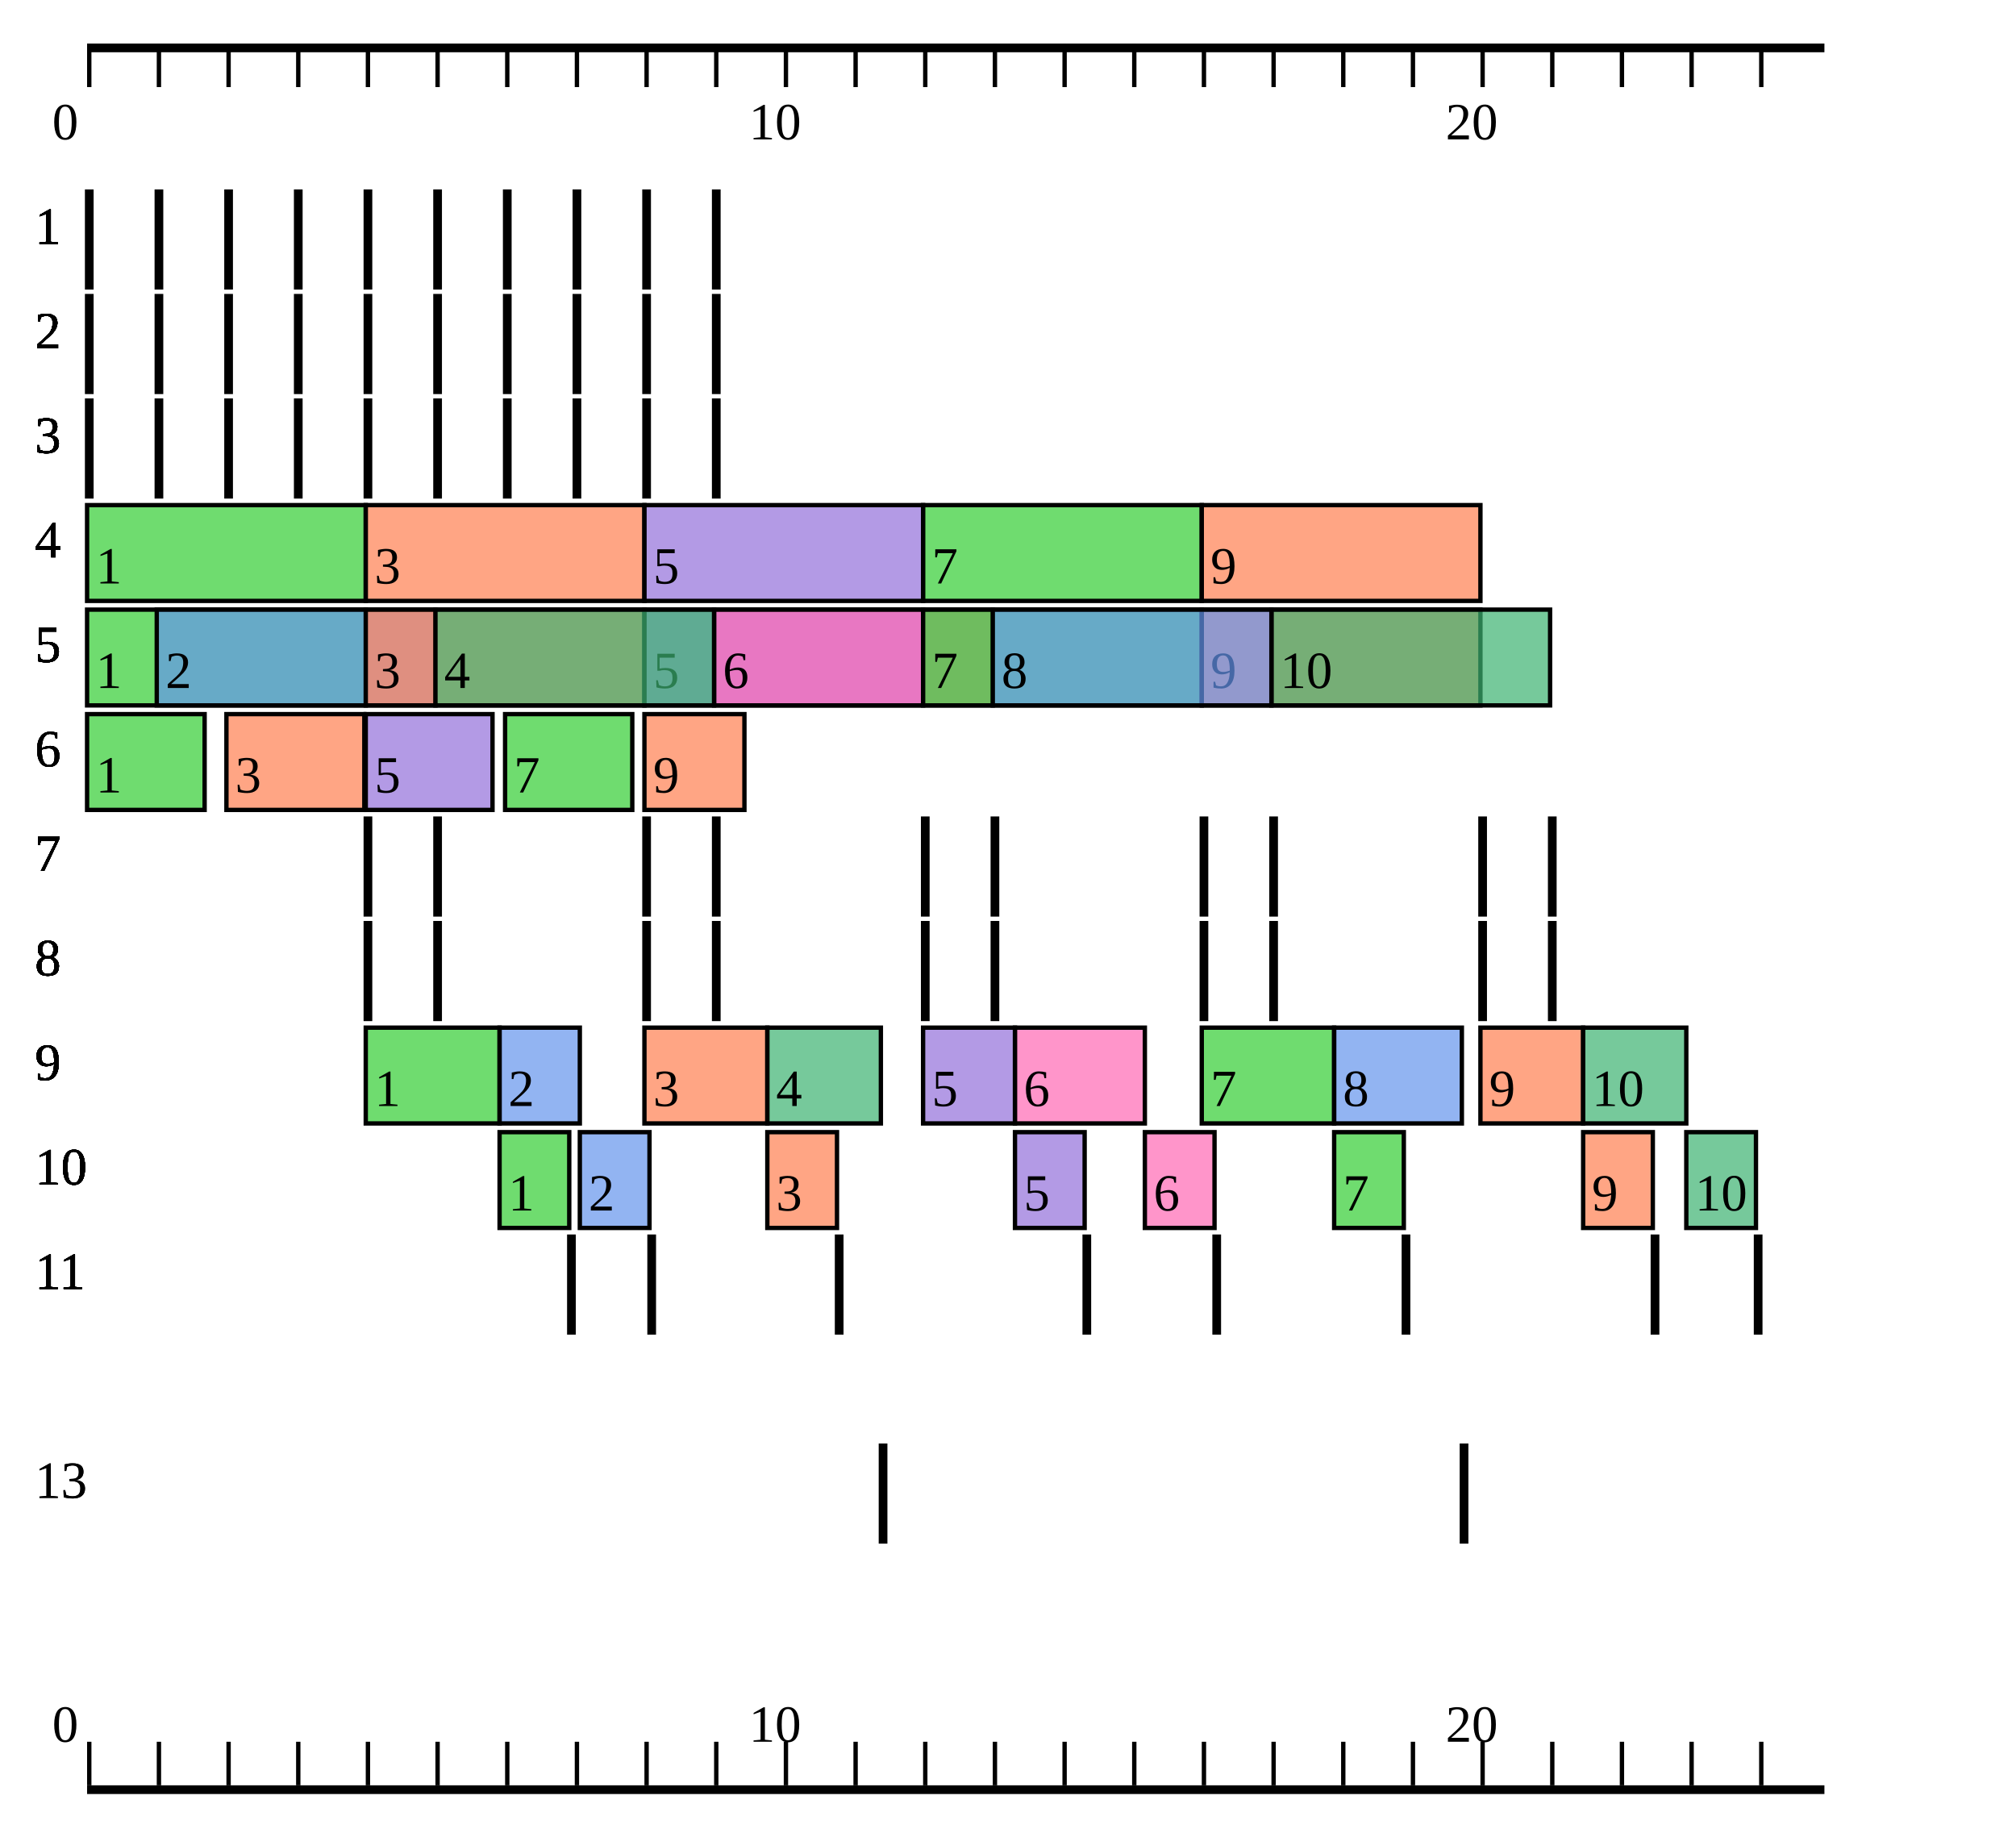
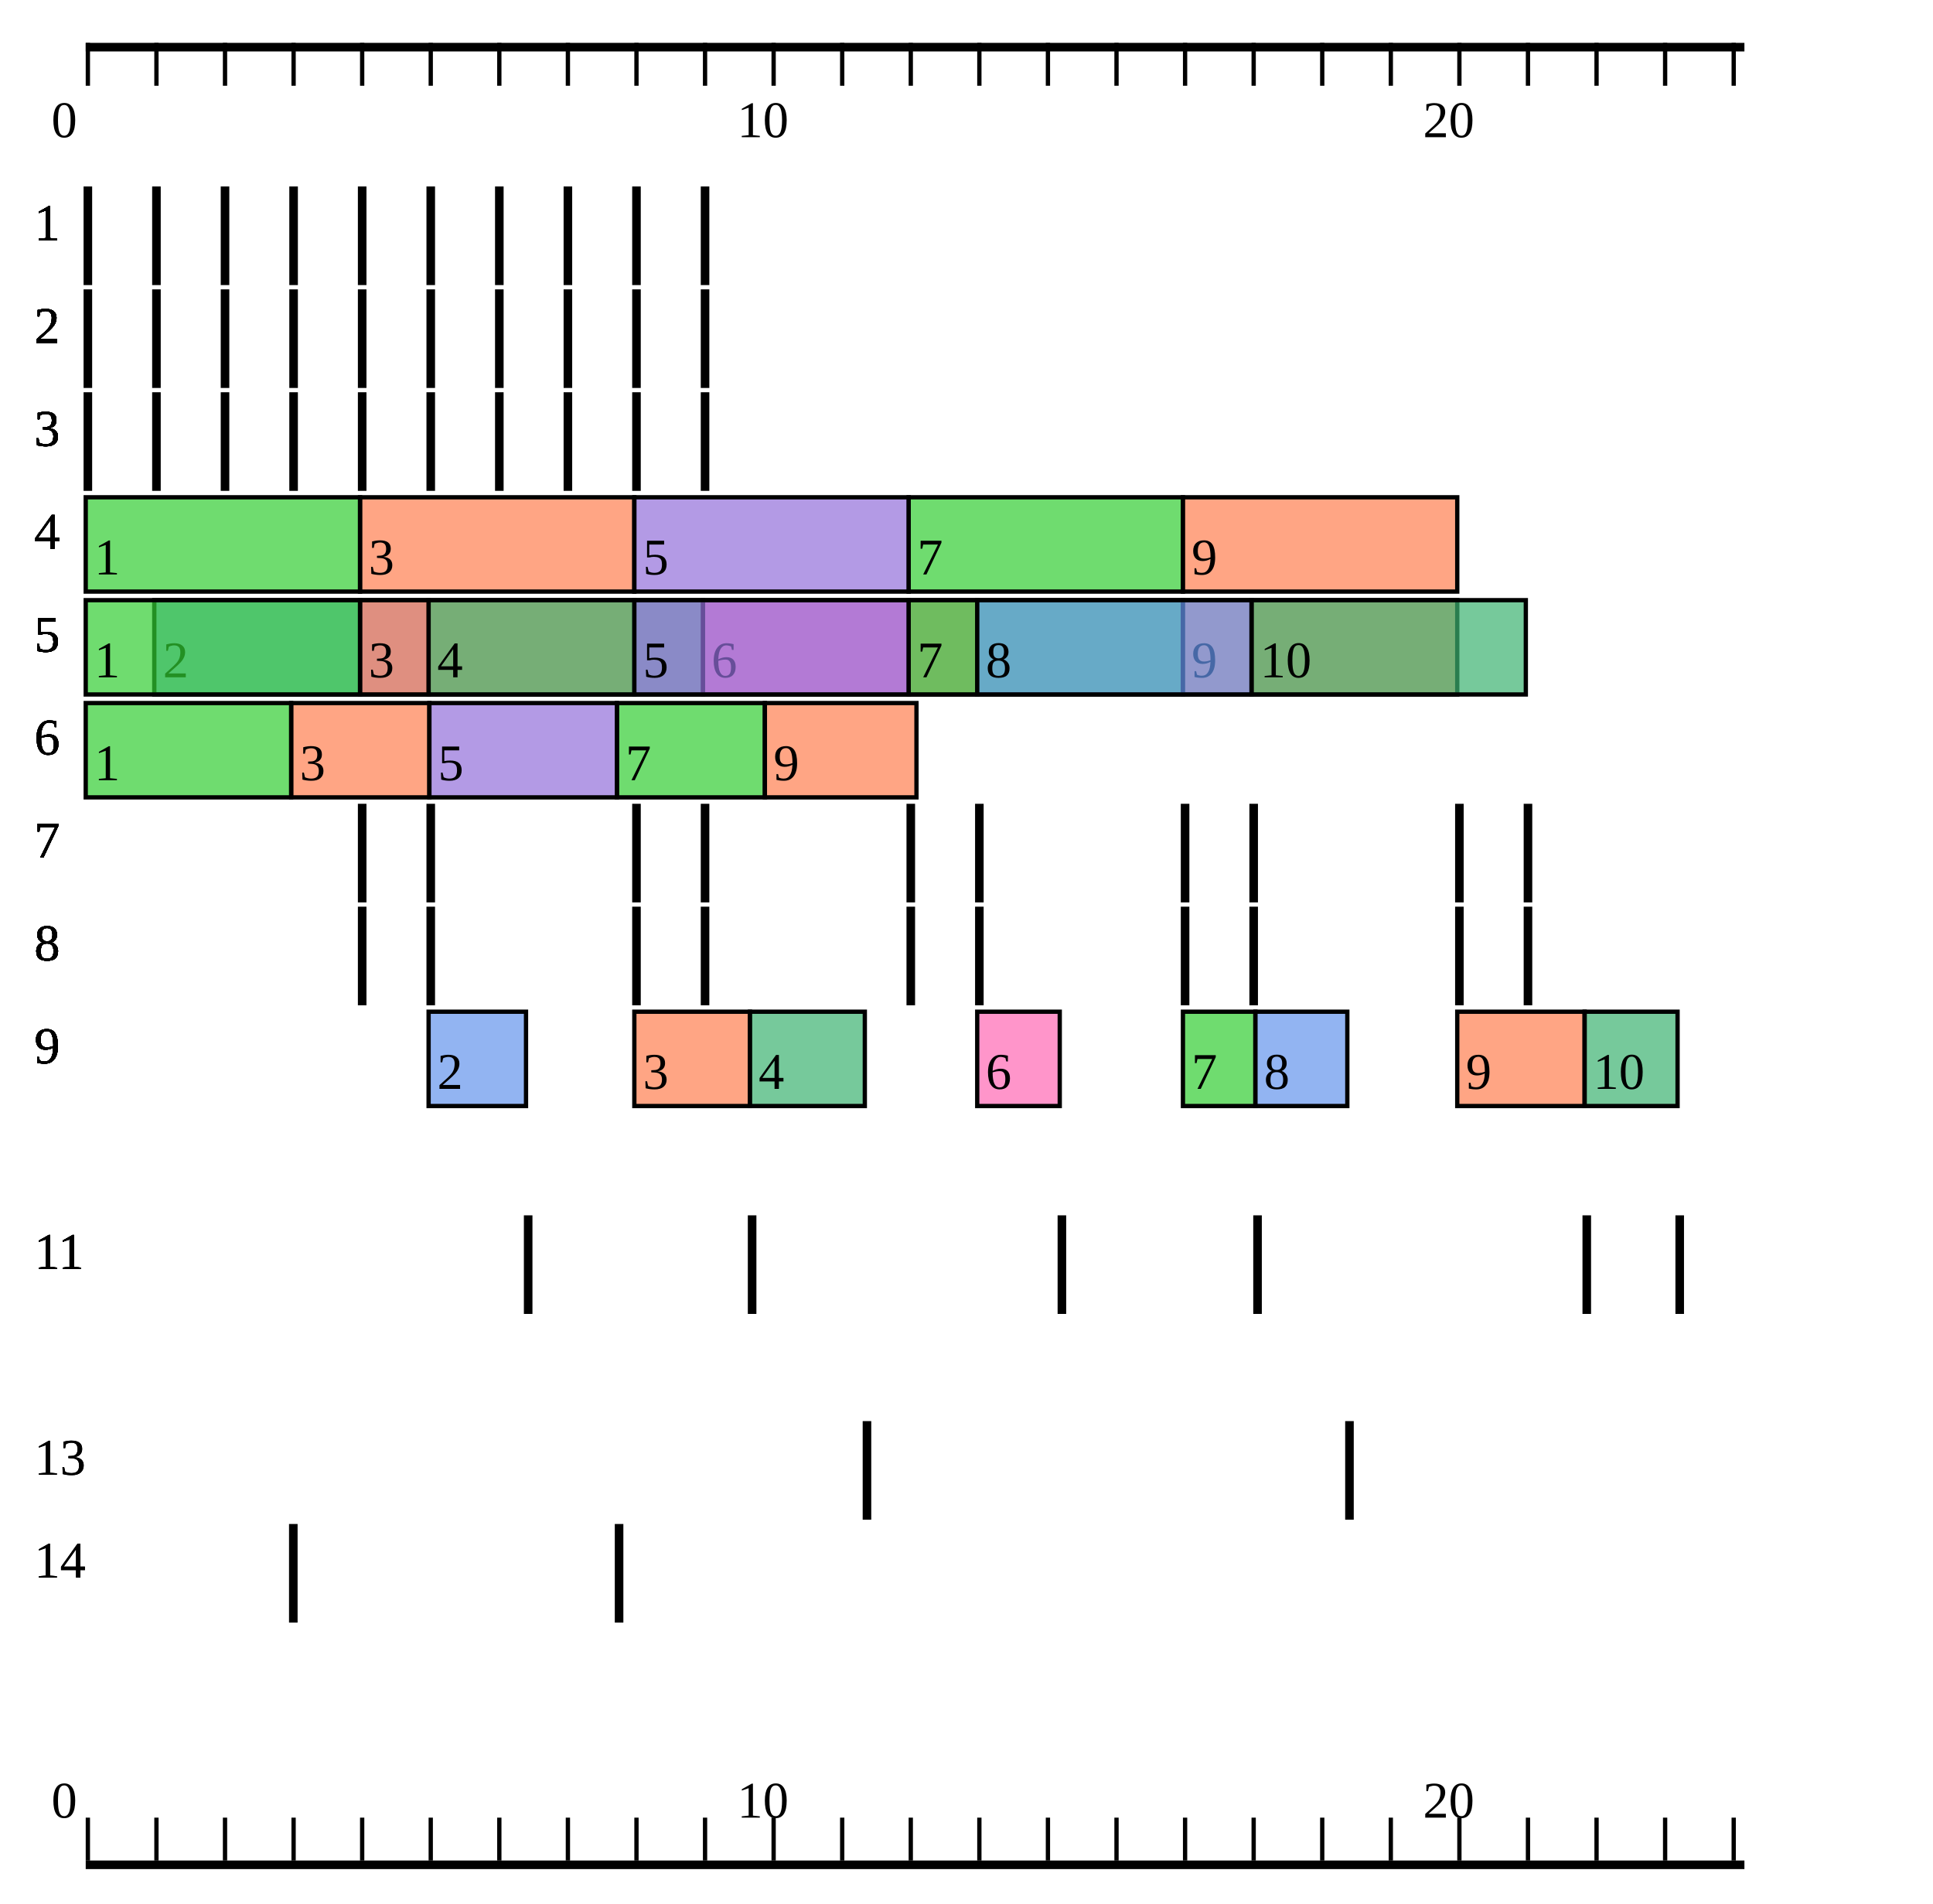
- <svg xmlns="http://www.w3.org/2000/svg" width="463" height="420">
+ <svg xmlns="http://www.w3.org/2000/svg" width="451" height="444">
+   <text x="8" y="56">1</text>
+   <text class="t1" style="display:none;fill:gray" x="32" y="56">10 customers</text>
+   <rect y="44" x="36.0" width="1" height="22" stroke="black" fill-opacity="0.7" fill="cornflowerblue" />
+   <text x="8" y="80">2</text>
+   <text class="t1" style="display:none;fill:gray" x="32" y="80" />
+   <rect y="68" x="36.0" width="1" height="22" stroke="black" fill-opacity="0.7" fill="cornflowerblue" />
+   <text x="8" y="104">3</text>
+   <text class="t1" style="display:none;fill:gray" x="32" y="104" />
+   <rect y="92" x="36.0" width="1" height="22" stroke="black" fill-opacity="0.7" fill="cornflowerblue" />
+   <text x="8" y="152">5</text>
+   <text class="t1" style="display:none;fill:gray" x="32" y="152">G/G/2</text>
+   <rect y="140" x="36.0" width="64.0" height="22" stroke="black" fill-opacity="0.7" fill="cornflowerblue" />
+   <text x="38.0" y="158">2</text>
+   <text x="8" y="200">7</text>
+   <text class="t1" style="display:none;fill:gray" x="32" y="200" />
+   <rect y="188" x="100.0" width="1" height="22" stroke="black" fill-opacity="0.7" fill="cornflowerblue" />
+   <text x="8" y="224">8</text>
+   <text class="t1" style="display:none;fill:gray" x="32" y="224" />
+   <rect y="212" x="100.0" width="1" height="22" stroke="black" fill-opacity="0.7" fill="cornflowerblue" />
+   <text x="8" y="248">9</text>
+   <text class="t1" style="display:none;fill:gray" x="32" y="248" />
+   <rect y="236" x="100.0" width="22.73" height="22" stroke="black" fill-opacity="0.7" fill="cornflowerblue" />
+   <text x="102.0" y="254">2</text>
+   <text x="8" y="296">11</text>
+   <text class="t1" style="display:none;fill:gray" x="32" y="296" />
+   <rect y="284" x="122.73" width="1" height="22" stroke="black" fill-opacity="0.7" fill="cornflowerblue" />
+   <text x="8" y="56">1</text>
+   <text class="t1" style="display:none;fill:gray" x="32" y="56">10 customers</text>
+   <rect y="44" x="52.0" width="1" height="22" stroke="black" fill-opacity="0.7" fill="coral" />
+   <text x="8" y="80">2</text>
+   <text class="t1" style="display:none;fill:gray" x="32" y="80" />
+   <rect y="68" x="52.0" width="1" height="22" stroke="black" fill-opacity="0.7" fill="coral" />
+   <text x="8" y="104">3</text>
+   <text class="t1" style="display:none;fill:gray" x="32" y="104" />
+   <rect y="92" x="52.0" width="1" height="22" stroke="black" fill-opacity="0.7" fill="coral" />
+   <text x="8" y="128">4</text>
+   <text class="t1" style="display:none;fill:gray" x="32" y="128">G/G/1</text>
+   <rect y="116" x="84.0" width="64.0" height="22" stroke="black" fill-opacity="0.7" fill="coral" />
+   <text x="86.0" y="134">3</text>
+   <text x="8" y="152">5</text>
+   <text class="t1" style="display:none;fill:gray" x="32" y="152">G/G/2</text>
+   <rect y="140" x="84.0" width="64.0" height="22" stroke="black" fill-opacity="0.7" fill="coral" />
+   <text x="86.0" y="158">3</text>
+   <text x="8" y="176">6</text>
+   <text class="t1" style="display:none;fill:gray" x="32" y="176">U,[2,3]</text>
+   <rect y="164" x="67.934" width="32.245" height="22" stroke="black" fill-opacity="0.7" fill="coral" />
+   <text x="69.934" y="182">3</text>
+   <text x="8" y="200">7</text>
+   <text class="t1" style="display:none;fill:gray" x="32" y="200" />
+   <rect y="188" x="148.0" width="1" height="22" stroke="black" fill-opacity="0.7" fill="coral" />
+   <text x="8" y="224">8</text>
+   <text class="t1" style="display:none;fill:gray" x="32" y="224" />
+   <rect y="212" x="148.0" width="1" height="22" stroke="black" fill-opacity="0.7" fill="coral" />
+   <text x="8" y="248">9</text>
+   <text class="t1" style="display:none;fill:gray" x="32" y="248" />
+   <rect y="236" x="148.0" width="26.98" height="22" stroke="black" fill-opacity="0.7" fill="coral" />
+   <text x="150.0" y="254">3</text>
+   <text x="8" y="296">11</text>
+   <text class="t1" style="display:none;fill:gray" x="32" y="296" />
+   <rect y="284" x="174.98" width="1" height="22" stroke="black" fill-opacity="0.7" fill="coral" />
+   <text x="8" y="56">1</text>
+   <text class="t1" style="display:none;fill:gray" x="32" y="56">10 customers</text>
+   <rect y="44" x="100.0" width="1" height="22" stroke="black" fill-opacity="0.7" fill="hotpink" />
+   <text x="8" y="80">2</text>
+   <text class="t1" style="display:none;fill:gray" x="32" y="80" />
+   <rect y="68" x="100.0" width="1" height="22" stroke="black" fill-opacity="0.7" fill="hotpink" />
+   <text x="8" y="104">3</text>
+   <text class="t1" style="display:none;fill:gray" x="32" y="104" />
+   <rect y="92" x="100.0" width="1" height="22" stroke="black" fill-opacity="0.7" fill="hotpink" />
+   <text x="8" y="152">5</text>
+   <text class="t1" style="display:none;fill:gray" x="32" y="152">G/G/2</text>
+   <rect y="140" x="164.0" width="64.0" height="22" stroke="black" fill-opacity="0.7" fill="hotpink" />
+   <text x="166.0" y="158">6</text>
+   <text x="8" y="200">7</text>
+   <text class="t1" style="display:none;fill:gray" x="32" y="200" />
+   <rect y="188" x="228.0" width="1" height="22" stroke="black" fill-opacity="0.7" fill="hotpink" />
+   <text x="8" y="224">8</text>
+   <text class="t1" style="display:none;fill:gray" x="32" y="224" />
+   <rect y="212" x="228.0" width="1" height="22" stroke="black" fill-opacity="0.7" fill="hotpink" />
+   <text x="8" y="248">9</text>
+   <text class="t1" style="display:none;fill:gray" x="32" y="248" />
+   <rect y="236" x="228.0" width="19.257" height="22" stroke="black" fill-opacity="0.7" fill="hotpink" />
+   <text x="230.0" y="254">6</text>
+   <text x="8" y="296">11</text>
+   <text class="t1" style="display:none;fill:gray" x="32" y="296" />
+   <rect y="284" x="247.257" width="1" height="22" stroke="black" fill-opacity="0.7" fill="hotpink" />
+   <text x="8" y="56">1</text>
+   <text class="t1" style="display:none;fill:gray" x="32" y="56">10 customers</text>
+   <rect y="44" x="116.0" width="1" height="22" stroke="black" fill-opacity="0.7" fill="limegreen" />
+   <text x="8" y="80">2</text>
+   <text class="t1" style="display:none;fill:gray" x="32" y="80" />
+   <rect y="68" x="116.0" width="1" height="22" stroke="black" fill-opacity="0.7" fill="limegreen" />
+   <text x="8" y="104">3</text>
+   <text class="t1" style="display:none;fill:gray" x="32" y="104" />
+   <rect y="92" x="116.0" width="1" height="22" stroke="black" fill-opacity="0.7" fill="limegreen" />
+   <text x="8" y="128">4</text>
+   <text class="t1" style="display:none;fill:gray" x="32" y="128">G/G/1</text>
+   <rect y="116" x="212.0" width="64.0" height="22" stroke="black" fill-opacity="0.7" fill="limegreen" />
+   <text x="214.0" y="134">7</text>
+   <text x="8" y="152">5</text>
+   <text class="t1" style="display:none;fill:gray" x="32" y="152">G/G/2</text>
+   <rect y="140" x="212.0" width="64.0" height="22" stroke="black" fill-opacity="0.7" fill="limegreen" />
+   <text x="214.0" y="158">7</text>
+   <text x="8" y="176">6</text>
+   <text class="t1" style="display:none;fill:gray" x="32" y="176">U,[2,3]</text>
+   <rect y="164" x="143.941" width="34.52" height="22" stroke="black" fill-opacity="0.7" fill="limegreen" />
+   <text x="145.941" y="182">7</text>
+   <text x="8" y="200">7</text>
+   <text class="t1" style="display:none;fill:gray" x="32" y="200" />
+   <rect y="188" x="276.0" width="1" height="22" stroke="black" fill-opacity="0.7" fill="limegreen" />
+   <text x="8" y="224">8</text>
+   <text class="t1" style="display:none;fill:gray" x="32" y="224" />
+   <rect y="212" x="276.0" width="1" height="22" stroke="black" fill-opacity="0.7" fill="limegreen" />
+   <text x="8" y="248">9</text>
+   <text class="t1" style="display:none;fill:gray" x="32" y="248" />
+   <rect y="236" x="276.0" width="16.904" height="22" stroke="black" fill-opacity="0.7" fill="limegreen" />
+   <text x="278.0" y="254">7</text>
+   <text x="8" y="296">11</text>
+   <text class="t1" style="display:none;fill:gray" x="32" y="296" />
+   <rect y="284" x="292.904" width="1" height="22" stroke="black" fill-opacity="0.7" fill="limegreen" />
+   <text x="8" y="56">1</text>
+   <text class="t1" style="display:none;fill:gray" x="32" y="56">10 customers</text>
+   <rect y="44" x="148.0" width="1" height="22" stroke="black" fill-opacity="0.7" fill="coral" />
+   <text x="8" y="80">2</text>
+   <text class="t1" style="display:none;fill:gray" x="32" y="80" />
+   <rect y="68" x="148.0" width="1" height="22" stroke="black" fill-opacity="0.7" fill="coral" />
+   <text x="8" y="104">3</text>
+   <text class="t1" style="display:none;fill:gray" x="32" y="104" />
+   <rect y="92" x="148.0" width="1" height="22" stroke="black" fill-opacity="0.7" fill="coral" />
+   <text x="8" y="128">4</text>
+   <text class="t1" style="display:none;fill:gray" x="32" y="128">G/G/1</text>
+   <rect y="116" x="276.0" width="64.0" height="22" stroke="black" fill-opacity="0.7" fill="coral" />
+   <text x="278.0" y="134">9</text>
+   <text x="8" y="152">5</text>
+   <text class="t1" style="display:none;fill:gray" x="32" y="152">G/G/2</text>
+   <rect y="140" x="276.0" width="64.0" height="22" stroke="black" fill-opacity="0.7" fill="coral" />
+   <text x="278.0" y="158">9</text>
+   <text x="8" y="176">6</text>
+   <text class="t1" style="display:none;fill:gray" x="32" y="176">U,[2,3]</text>
+   <rect y="164" x="178.461" width="35.368" height="22" stroke="black" fill-opacity="0.7" fill="coral" />
+   <text x="180.461" y="182">9</text>
+   <text x="8" y="200">7</text>
+   <text class="t1" style="display:none;fill:gray" x="32" y="200" />
+   <rect y="188" x="340.0" width="1" height="22" stroke="black" fill-opacity="0.7" fill="coral" />
+   <text x="8" y="224">8</text>
+   <text class="t1" style="display:none;fill:gray" x="32" y="224" />
+   <rect y="212" x="340.0" width="1" height="22" stroke="black" fill-opacity="0.7" fill="coral" />
+   <text x="8" y="248">9</text>
+   <text class="t1" style="display:none;fill:gray" x="32" y="248" />
+   <rect y="236" x="340.0" width="29.719" height="22" stroke="black" fill-opacity="0.7" fill="coral" />
+   <text x="342.0" y="254">9</text>
+   <text x="8" y="296">11</text>
+   <text class="t1" style="display:none;fill:gray" x="32" y="296" />
+   <rect y="284" x="369.719" width="1" height="22" stroke="black" fill-opacity="0.7" fill="coral" />
+   <text x="8" y="56">1</text>
+   <text class="t1" style="display:none;fill:gray" x="32" y="56">10 customers</text>
+   <rect y="44" x="164.0" width="1" height="22" stroke="black" fill-opacity="0.7" fill="mediumseagreen" />
+   <text x="8" y="80">2</text>
+   <text class="t1" style="display:none;fill:gray" x="32" y="80" />
+   <rect y="68" x="164.0" width="1" height="22" stroke="black" fill-opacity="0.7" fill="mediumseagreen" />
+   <text x="8" y="104">3</text>
+   <text class="t1" style="display:none;fill:gray" x="32" y="104" />
+   <rect y="92" x="164.0" width="1" height="22" stroke="black" fill-opacity="0.7" fill="mediumseagreen" />
+   <text x="8" y="152">5</text>
+   <text class="t1" style="display:none;fill:gray" x="32" y="152">G/G/2</text>
+   <rect y="140" x="292.0" width="64.0" height="22" stroke="black" fill-opacity="0.7" fill="mediumseagreen" />
+   <text x="294.0" y="158">10</text>
+   <text x="8" y="200">7</text>
+   <text class="t1" style="display:none;fill:gray" x="32" y="200" />
+   <rect y="188" x="356.0" width="1" height="22" stroke="black" fill-opacity="0.7" fill="mediumseagreen" />
+   <text x="8" y="224">8</text>
+   <text class="t1" style="display:none;fill:gray" x="32" y="224" />
+   <rect y="212" x="356.0" width="1" height="22" stroke="black" fill-opacity="0.7" fill="mediumseagreen" />
+   <text x="8" y="248">9</text>
+   <text class="t1" style="display:none;fill:gray" x="32" y="248" />
+   <rect y="236" x="369.719" width="21.684" height="22" stroke="black" fill-opacity="0.7" fill="mediumseagreen" />
+   <text x="371.719" y="254">10</text>
+   <text x="8" y="296">11</text>
+   <text class="t1" style="display:none;fill:gray" x="32" y="296" />
+   <rect y="284" x="391.403" width="1" height="22" stroke="black" fill-opacity="0.7" fill="mediumseagreen" />
+   <text x="8" y="56">1</text>
+   <text class="t1" style="display:none;fill:gray" x="32" y="56">10 customers</text>
+   <rect y="44" x="68.0" width="1" height="22" stroke="black" fill-opacity="0.7" fill="mediumseagreen" />
+   <text x="8" y="80">2</text>
+   <text class="t1" style="display:none;fill:gray" x="32" y="80" />
+   <rect y="68" x="68.0" width="1" height="22" stroke="black" fill-opacity="0.7" fill="mediumseagreen" />
+   <text x="8" y="104">3</text>
+   <text class="t1" style="display:none;fill:gray" x="32" y="104" />
+   <rect y="92" x="68.0" width="1" height="22" stroke="black" fill-opacity="0.7" fill="mediumseagreen" />
+   <text x="8" y="152">5</text>
+   <text class="t1" style="display:none;fill:gray" x="32" y="152">G/G/2</text>
+   <rect y="140" x="100.0" width="64.0" height="22" stroke="black" fill-opacity="0.7" fill="mediumseagreen" />
+   <text x="102.0" y="158">4</text>
+   <text x="8" y="200">7</text>
+   <text class="t1" style="display:none;fill:gray" x="32" y="200" />
+   <rect y="188" x="164.0" width="1" height="22" stroke="black" fill-opacity="0.7" fill="mediumseagreen" />
+   <text x="8" y="224">8</text>
+   <text class="t1" style="display:none;fill:gray" x="32" y="224" />
+   <rect y="212" x="164.0" width="1" height="22" stroke="black" fill-opacity="0.7" fill="mediumseagreen" />
+   <text x="8" y="248">9</text>
+   <text class="t1" style="display:none;fill:gray" x="32" y="248" />
+   <rect y="236" x="174.98" width="26.798" height="22" stroke="black" fill-opacity="0.7" fill="mediumseagreen" />
+   <text x="176.98" y="254">4</text>
+   <text x="8" y="344">13</text>
+   <text class="t1" style="display:none;fill:gray" x="32" y="344" />
+   <rect y="332" x="201.778" width="1" height="22" stroke="black" fill-opacity="0.7" fill="mediumseagreen" />
+   <text x="8" y="56">1</text>
+   <text class="t1" style="display:none;fill:gray" x="32" y="56">10 customers</text>
+   <rect y="44" x="132.0" width="1" height="22" stroke="black" fill-opacity="0.7" fill="cornflowerblue" />
+   <text x="8" y="80">2</text>
+   <text class="t1" style="display:none;fill:gray" x="32" y="80" />
+   <rect y="68" x="132.0" width="1" height="22" stroke="black" fill-opacity="0.7" fill="cornflowerblue" />
+   <text x="8" y="104">3</text>
+   <text class="t1" style="display:none;fill:gray" x="32" y="104" />
+   <rect y="92" x="132.0" width="1" height="22" stroke="black" fill-opacity="0.7" fill="cornflowerblue" />
+   <text x="8" y="152">5</text>
+   <text class="t1" style="display:none;fill:gray" x="32" y="152">G/G/2</text>
+   <rect y="140" x="228.0" width="64.0" height="22" stroke="black" fill-opacity="0.7" fill="cornflowerblue" />
+   <text x="230.0" y="158">8</text>
+   <text x="8" y="200">7</text>
+   <text class="t1" style="display:none;fill:gray" x="32" y="200" />
+   <rect y="188" x="292.0" width="1" height="22" stroke="black" fill-opacity="0.7" fill="cornflowerblue" />
+   <text x="8" y="224">8</text>
+   <text class="t1" style="display:none;fill:gray" x="32" y="224" />
+   <rect y="212" x="292.0" width="1" height="22" stroke="black" fill-opacity="0.7" fill="cornflowerblue" />
+   <text x="8" y="248">9</text>
+   <text class="t1" style="display:none;fill:gray" x="32" y="248" />
+   <rect y="236" x="292.904" width="21.448" height="22" stroke="black" fill-opacity="0.7" fill="cornflowerblue" />
+   <text x="294.904" y="254">8</text>
+   <text x="8" y="344">13</text>
+   <text class="t1" style="display:none;fill:gray" x="32" y="344" />
+   <rect y="332" x="314.352" width="1" height="22" stroke="black" fill-opacity="0.7" fill="cornflowerblue" />
  <text x="8" y="56">1</text>
  <text class="t1" style="display:none;fill:gray" x="32" y="56">10 customers</text>
  <rect y="44" x="20.0" width="1" height="22" stroke="black" fill-opacity="0.7" fill="limegreen" />
  <text x="8" y="80">2</text>
  <text class="t1" style="display:none;fill:gray" x="32" y="80" />
  <rect y="68" x="20.0" width="1" height="22" stroke="black" fill-opacity="0.7" fill="limegreen" />
  <text x="8" y="104">3</text>
  <text class="t1" style="display:none;fill:gray" x="32" y="104" />
  <rect y="92" x="20.0" width="1" height="22" stroke="black" fill-opacity="0.7" fill="limegreen" />
  <text x="8" y="128">4</text>
  <text class="t1" style="display:none;fill:gray" x="32" y="128">G/G/1</text>
  <rect y="116" x="20.0" width="64.0" height="22" stroke="black" fill-opacity="0.7" fill="limegreen" />
  <text x="22.0" y="134">1</text>
  <text x="8" y="152">5</text>
  <text class="t1" style="display:none;fill:gray" x="32" y="152">G/G/2</text>
  <rect y="140" x="20.0" width="64.0" height="22" stroke="black" fill-opacity="0.7" fill="limegreen" />
  <text x="22.0" y="158">1</text>
  <text x="8" y="176">6</text>
-   <text class="t1" style="display:none;fill:gray" x="32" y="176" />
-   <rect y="164" x="20.0" width="26.996" height="22" stroke="black" fill-opacity="0.7" fill="limegreen" />
+   <text class="t1" style="display:none;fill:gray" x="32" y="176">U,[2,3]</text>
+   <rect y="164" x="20.0" width="47.934" height="22" stroke="black" fill-opacity="0.7" fill="limegreen" />
  <text x="22.0" y="182">1</text>
  <text x="8" y="200">7</text>
  <text class="t1" style="display:none;fill:gray" x="32" y="200" />
  <rect y="188" x="84.0" width="1" height="22" stroke="black" fill-opacity="0.7" fill="limegreen" />
  <text x="8" y="224">8</text>
  <text class="t1" style="display:none;fill:gray" x="32" y="224" />
  <rect y="212" x="84.0" width="1" height="22" stroke="black" fill-opacity="0.7" fill="limegreen" />
-   <text x="8" y="248">9</text>
-   <text class="t1" style="display:none;fill:gray" x="32" y="248" />
-   <rect y="236" x="84.0" width="30.735" height="22" stroke="black" fill-opacity="0.7" fill="limegreen" />
-   <text x="86.0" y="254">1</text>
-   <text x="8" y="272">10</text>
-   <text class="t1" style="display:none;fill:gray" x="32" y="272">1 delay</text>
-   <rect y="260" x="114.735" width="16.0" height="22" stroke="black" fill-opacity="0.7" fill="limegreen" />
-   <text x="116.735" y="278">1</text>
-   <text x="8" y="296">11</text>
-   <text class="t1" style="display:none;fill:gray" x="32" y="296" />
-   <rect y="284" x="130.735" width="1" height="22" stroke="black" fill-opacity="0.7" fill="limegreen" />
-   <text x="8" y="56">1</text>
-   <text class="t1" style="display:none;fill:gray" x="32" y="56">10 customers</text>
-   <rect y="44" x="36.0" width="1" height="22" stroke="black" fill-opacity="0.7" fill="cornflowerblue" />
-   <text x="8" y="80">2</text>
-   <text class="t1" style="display:none;fill:gray" x="32" y="80" />
-   <rect y="68" x="36.0" width="1" height="22" stroke="black" fill-opacity="0.7" fill="cornflowerblue" />
-   <text x="8" y="104">3</text>
-   <text class="t1" style="display:none;fill:gray" x="32" y="104" />
-   <rect y="92" x="36.0" width="1" height="22" stroke="black" fill-opacity="0.7" fill="cornflowerblue" />
-   <text x="8" y="152">5</text>
-   <text class="t1" style="display:none;fill:gray" x="32" y="152">G/G/2</text>
-   <rect y="140" x="36.0" width="64.0" height="22" stroke="black" fill-opacity="0.7" fill="cornflowerblue" />
-   <text x="38.0" y="158">2</text>
-   <text x="8" y="200">7</text>
-   <text class="t1" style="display:none;fill:gray" x="32" y="200" />
-   <rect y="188" x="100.0" width="1" height="22" stroke="black" fill-opacity="0.7" fill="cornflowerblue" />
-   <text x="8" y="224">8</text>
-   <text class="t1" style="display:none;fill:gray" x="32" y="224" />
-   <rect y="212" x="100.0" width="1" height="22" stroke="black" fill-opacity="0.7" fill="cornflowerblue" />
-   <text x="8" y="248">9</text>
-   <text class="t1" style="display:none;fill:gray" x="32" y="248" />
-   <rect y="236" x="114.735" width="18.431" height="22" stroke="black" fill-opacity="0.7" fill="cornflowerblue" />
-   <text x="116.735" y="254">2</text>
-   <text x="8" y="272">10</text>
-   <text class="t1" style="display:none;fill:gray" x="32" y="272">1 delay</text>
-   <rect y="260" x="133.166" width="16.0" height="22" stroke="black" fill-opacity="0.7" fill="cornflowerblue" />
-   <text x="135.166" y="278">2</text>
-   <text x="8" y="296">11</text>
-   <text class="t1" style="display:none;fill:gray" x="32" y="296" />
-   <rect y="284" x="149.166" width="1" height="22" stroke="black" fill-opacity="0.7" fill="cornflowerblue" />
-   <text x="8" y="56">1</text>
-   <text class="t1" style="display:none;fill:gray" x="32" y="56">10 customers</text>
-   <rect y="44" x="52.0" width="1" height="22" stroke="black" fill-opacity="0.7" fill="coral" />
-   <text x="8" y="80">2</text>
-   <text class="t1" style="display:none;fill:gray" x="32" y="80" />
-   <rect y="68" x="52.0" width="1" height="22" stroke="black" fill-opacity="0.7" fill="coral" />
-   <text x="8" y="104">3</text>
-   <text class="t1" style="display:none;fill:gray" x="32" y="104" />
-   <rect y="92" x="52.0" width="1" height="22" stroke="black" fill-opacity="0.7" fill="coral" />
-   <text x="8" y="128">4</text>
-   <text class="t1" style="display:none;fill:gray" x="32" y="128">G/G/1</text>
-   <rect y="116" x="84.0" width="64.0" height="22" stroke="black" fill-opacity="0.7" fill="coral" />
-   <text x="86.0" y="134">3</text>
-   <text x="8" y="152">5</text>
-   <text class="t1" style="display:none;fill:gray" x="32" y="152">G/G/2</text>
-   <rect y="140" x="84.0" width="64.0" height="22" stroke="black" fill-opacity="0.7" fill="coral" />
-   <text x="86.0" y="158">3</text>
-   <text x="8" y="176">6</text>
-   <text class="t1" style="display:none;fill:gray" x="32" y="176" />
-   <rect y="164" x="52.0" width="31.672" height="22" stroke="black" fill-opacity="0.7" fill="coral" />
-   <text x="54.0" y="182">3</text>
-   <text x="8" y="200">7</text>
-   <text class="t1" style="display:none;fill:gray" x="32" y="200" />
-   <rect y="188" x="148.0" width="1" height="22" stroke="black" fill-opacity="0.7" fill="coral" />
-   <text x="8" y="224">8</text>
-   <text class="t1" style="display:none;fill:gray" x="32" y="224" />
-   <rect y="212" x="148.0" width="1" height="22" stroke="black" fill-opacity="0.7" fill="coral" />
-   <text x="8" y="248">9</text>
-   <text class="t1" style="display:none;fill:gray" x="32" y="248" />
-   <rect y="236" x="148.0" width="28.227" height="22" stroke="black" fill-opacity="0.7" fill="coral" />
-   <text x="150.0" y="254">3</text>
-   <text x="8" y="272">10</text>
-   <text class="t1" style="display:none;fill:gray" x="32" y="272">1 delay</text>
-   <rect y="260" x="176.227" width="16.0" height="22" stroke="black" fill-opacity="0.7" fill="coral" />
-   <text x="178.227" y="278">3</text>
-   <text x="8" y="296">11</text>
-   <text class="t1" style="display:none;fill:gray" x="32" y="296" />
-   <rect y="284" x="192.227" width="1" height="22" stroke="black" fill-opacity="0.7" fill="coral" />
+   <text x="8" y="368">14</text>
+   <text class="t1" style="display:none;fill:gray" x="32" y="368" />
+   <rect y="356" x="67.934" width="1" height="22" stroke="black" fill-opacity="0.7" fill="limegreen" />
  <text x="8" y="56">1</text>
  <text class="t1" style="display:none;fill:gray" x="32" y="56">10 customers</text>
  <rect y="44" x="84.0" width="1" height="22" stroke="black" fill-opacity="0.7" fill="mediumpurple" />
  <text x="8" y="80">2</text>
  <text class="t1" style="display:none;fill:gray" x="32" y="80" />
  <rect y="68" x="84.0" width="1" height="22" stroke="black" fill-opacity="0.7" fill="mediumpurple" />
  <text x="8" y="104">3</text>
  <text class="t1" style="display:none;fill:gray" x="32" y="104" />
  <rect y="92" x="84.0" width="1" height="22" stroke="black" fill-opacity="0.7" fill="mediumpurple" />
  <text x="8" y="128">4</text>
  <text class="t1" style="display:none;fill:gray" x="32" y="128">G/G/1</text>
  <rect y="116" x="148.0" width="64.0" height="22" stroke="black" fill-opacity="0.7" fill="mediumpurple" />
  <text x="150.0" y="134">5</text>
  <text x="8" y="152">5</text>
  <text class="t1" style="display:none;fill:gray" x="32" y="152">G/G/2</text>
  <rect y="140" x="148.0" width="64.0" height="22" stroke="black" fill-opacity="0.7" fill="mediumpurple" />
  <text x="150.0" y="158">5</text>
  <text x="8" y="176">6</text>
-   <text class="t1" style="display:none;fill:gray" x="32" y="176" />
-   <rect y="164" x="84.0" width="29.112" height="22" stroke="black" fill-opacity="0.7" fill="mediumpurple" />
-   <text x="86.0" y="182">5</text>
+   <text class="t1" style="display:none;fill:gray" x="32" y="176">U,[2,3]</text>
+   <rect y="164" x="100.18" width="43.762" height="22" stroke="black" fill-opacity="0.7" fill="mediumpurple" />
+   <text x="102.18" y="182">5</text>
  <text x="8" y="200">7</text>
  <text class="t1" style="display:none;fill:gray" x="32" y="200" />
  <rect y="188" x="212.0" width="1" height="22" stroke="black" fill-opacity="0.7" fill="mediumpurple" />
  <text x="8" y="224">8</text>
  <text class="t1" style="display:none;fill:gray" x="32" y="224" />
  <rect y="212" x="212.0" width="1" height="22" stroke="black" fill-opacity="0.7" fill="mediumpurple" />
-   <text x="8" y="248">9</text>
-   <text class="t1" style="display:none;fill:gray" x="32" y="248" />
-   <rect y="236" x="212.0" width="21.102" height="22" stroke="black" fill-opacity="0.7" fill="mediumpurple" />
-   <text x="214.0" y="254">5</text>
-   <text x="8" y="272">10</text>
-   <text class="t1" style="display:none;fill:gray" x="32" y="272">1 delay</text>
-   <rect y="260" x="233.102" width="16.0" height="22" stroke="black" fill-opacity="0.7" fill="mediumpurple" />
-   <text x="235.102" y="278">5</text>
-   <text x="8" y="296">11</text>
-   <text class="t1" style="display:none;fill:gray" x="32" y="296" />
-   <rect y="284" x="249.102" width="1" height="22" stroke="black" fill-opacity="0.7" fill="mediumpurple" />
-   <text x="8" y="56">1</text>
-   <text class="t1" style="display:none;fill:gray" x="32" y="56">10 customers</text>
-   <rect y="44" x="100.0" width="1" height="22" stroke="black" fill-opacity="0.7" fill="hotpink" />
-   <text x="8" y="80">2</text>
-   <text class="t1" style="display:none;fill:gray" x="32" y="80" />
-   <rect y="68" x="100.0" width="1" height="22" stroke="black" fill-opacity="0.7" fill="hotpink" />
-   <text x="8" y="104">3</text>
-   <text class="t1" style="display:none;fill:gray" x="32" y="104" />
-   <rect y="92" x="100.0" width="1" height="22" stroke="black" fill-opacity="0.7" fill="hotpink" />
-   <text x="8" y="152">5</text>
-   <text class="t1" style="display:none;fill:gray" x="32" y="152">G/G/2</text>
-   <rect y="140" x="164.0" width="64.0" height="22" stroke="black" fill-opacity="0.7" fill="hotpink" />
-   <text x="166.0" y="158">6</text>
-   <text x="8" y="200">7</text>
-   <text class="t1" style="display:none;fill:gray" x="32" y="200" />
-   <rect y="188" x="228.0" width="1" height="22" stroke="black" fill-opacity="0.7" fill="hotpink" />
-   <text x="8" y="224">8</text>
-   <text class="t1" style="display:none;fill:gray" x="32" y="224" />
-   <rect y="212" x="228.0" width="1" height="22" stroke="black" fill-opacity="0.7" fill="hotpink" />
-   <text x="8" y="248">9</text>
-   <text class="t1" style="display:none;fill:gray" x="32" y="248" />
-   <rect y="236" x="233.102" width="29.83" height="22" stroke="black" fill-opacity="0.7" fill="hotpink" />
-   <text x="235.102" y="254">6</text>
-   <text x="8" y="272">10</text>
-   <text class="t1" style="display:none;fill:gray" x="32" y="272">1 delay</text>
-   <rect y="260" x="262.933" width="16" height="22" stroke="black" fill-opacity="0.7" fill="hotpink" />
-   <text x="264.933" y="278">6</text>
-   <text x="8" y="296">11</text>
-   <text class="t1" style="display:none;fill:gray" x="32" y="296" />
-   <rect y="284" x="278.933" width="1" height="22" stroke="black" fill-opacity="0.7" fill="hotpink" />
-   <text x="8" y="56">1</text>
-   <text class="t1" style="display:none;fill:gray" x="32" y="56">10 customers</text>
-   <rect y="44" x="116.0" width="1" height="22" stroke="black" fill-opacity="0.7" fill="limegreen" />
-   <text x="8" y="80">2</text>
-   <text class="t1" style="display:none;fill:gray" x="32" y="80" />
-   <rect y="68" x="116.0" width="1" height="22" stroke="black" fill-opacity="0.7" fill="limegreen" />
-   <text x="8" y="104">3</text>
-   <text class="t1" style="display:none;fill:gray" x="32" y="104" />
-   <rect y="92" x="116.0" width="1" height="22" stroke="black" fill-opacity="0.7" fill="limegreen" />
-   <text x="8" y="128">4</text>
-   <text class="t1" style="display:none;fill:gray" x="32" y="128">G/G/1</text>
-   <rect y="116" x="212.0" width="64.0" height="22" stroke="black" fill-opacity="0.7" fill="limegreen" />
-   <text x="214.0" y="134">7</text>
-   <text x="8" y="152">5</text>
-   <text class="t1" style="display:none;fill:gray" x="32" y="152">G/G/2</text>
-   <rect y="140" x="212.0" width="64.0" height="22" stroke="black" fill-opacity="0.7" fill="limegreen" />
-   <text x="214.0" y="158">7</text>
-   <text x="8" y="176">6</text>
-   <text class="t1" style="display:none;fill:gray" x="32" y="176" />
-   <rect y="164" x="116.0" width="29.212" height="22" stroke="black" fill-opacity="0.7" fill="limegreen" />
-   <text x="118.0" y="182">7</text>
-   <text x="8" y="200">7</text>
-   <text class="t1" style="display:none;fill:gray" x="32" y="200" />
-   <rect y="188" x="276.0" width="1" height="22" stroke="black" fill-opacity="0.7" fill="limegreen" />
-   <text x="8" y="224">8</text>
-   <text class="t1" style="display:none;fill:gray" x="32" y="224" />
-   <rect y="212" x="276.0" width="1" height="22" stroke="black" fill-opacity="0.7" fill="limegreen" />
-   <text x="8" y="248">9</text>
-   <text class="t1" style="display:none;fill:gray" x="32" y="248" />
-   <rect y="236" x="276.0" width="30.405" height="22" stroke="black" fill-opacity="0.7" fill="limegreen" />
-   <text x="278.0" y="254">7</text>
-   <text x="8" y="272">10</text>
-   <text class="t1" style="display:none;fill:gray" x="32" y="272">1 delay</text>
-   <rect y="260" x="306.405" width="16.0" height="22" stroke="black" fill-opacity="0.7" fill="limegreen" />
-   <text x="308.405" y="278">7</text>
-   <text x="8" y="296">11</text>
-   <text class="t1" style="display:none;fill:gray" x="32" y="296" />
-   <rect y="284" x="322.405" width="1" height="22" stroke="black" fill-opacity="0.7" fill="limegreen" />
-   <text x="8" y="56">1</text>
-   <text class="t1" style="display:none;fill:gray" x="32" y="56">10 customers</text>
-   <rect y="44" x="148.0" width="1" height="22" stroke="black" fill-opacity="0.7" fill="coral" />
-   <text x="8" y="80">2</text>
-   <text class="t1" style="display:none;fill:gray" x="32" y="80" />
-   <rect y="68" x="148.0" width="1" height="22" stroke="black" fill-opacity="0.7" fill="coral" />
-   <text x="8" y="104">3</text>
-   <text class="t1" style="display:none;fill:gray" x="32" y="104" />
-   <rect y="92" x="148.0" width="1" height="22" stroke="black" fill-opacity="0.7" fill="coral" />
-   <text x="8" y="128">4</text>
-   <text class="t1" style="display:none;fill:gray" x="32" y="128">G/G/1</text>
-   <rect y="116" x="276.0" width="64.0" height="22" stroke="black" fill-opacity="0.7" fill="coral" />
-   <text x="278.0" y="134">9</text>
-   <text x="8" y="152">5</text>
-   <text class="t1" style="display:none;fill:gray" x="32" y="152">G/G/2</text>
-   <rect y="140" x="276.0" width="64.0" height="22" stroke="black" fill-opacity="0.7" fill="coral" />
-   <text x="278.0" y="158">9</text>
-   <text x="8" y="176">6</text>
-   <text class="t1" style="display:none;fill:gray" x="32" y="176" />
-   <rect y="164" x="148.0" width="22.967" height="22" stroke="black" fill-opacity="0.7" fill="coral" />
-   <text x="150.0" y="182">9</text>
-   <text x="8" y="200">7</text>
-   <text class="t1" style="display:none;fill:gray" x="32" y="200" />
-   <rect y="188" x="340.0" width="1" height="22" stroke="black" fill-opacity="0.7" fill="coral" />
-   <text x="8" y="224">8</text>
-   <text class="t1" style="display:none;fill:gray" x="32" y="224" />
-   <rect y="212" x="340.0" width="1" height="22" stroke="black" fill-opacity="0.7" fill="coral" />
-   <text x="8" y="248">9</text>
-   <text class="t1" style="display:none;fill:gray" x="32" y="248" />
-   <rect y="236" x="340.0" width="23.592" height="22" stroke="black" fill-opacity="0.7" fill="coral" />
-   <text x="342.0" y="254">9</text>
-   <text x="8" y="272">10</text>
-   <text class="t1" style="display:none;fill:gray" x="32" y="272">1 delay</text>
-   <rect y="260" x="363.592" width="16.0" height="22" stroke="black" fill-opacity="0.7" fill="coral" />
-   <text x="365.592" y="278">9</text>
-   <text x="8" y="296">11</text>
-   <text class="t1" style="display:none;fill:gray" x="32" y="296" />
-   <rect y="284" x="379.592" width="1" height="22" stroke="black" fill-opacity="0.7" fill="coral" />
-   <text x="8" y="56">1</text>
-   <text class="t1" style="display:none;fill:gray" x="32" y="56">10 customers</text>
-   <rect y="44" x="164.0" width="1" height="22" stroke="black" fill-opacity="0.7" fill="mediumseagreen" />
-   <text x="8" y="80">2</text>
-   <text class="t1" style="display:none;fill:gray" x="32" y="80" />
-   <rect y="68" x="164.0" width="1" height="22" stroke="black" fill-opacity="0.7" fill="mediumseagreen" />
-   <text x="8" y="104">3</text>
-   <text class="t1" style="display:none;fill:gray" x="32" y="104" />
-   <rect y="92" x="164.0" width="1" height="22" stroke="black" fill-opacity="0.7" fill="mediumseagreen" />
-   <text x="8" y="152">5</text>
-   <text class="t1" style="display:none;fill:gray" x="32" y="152">G/G/2</text>
-   <rect y="140" x="292.0" width="64.0" height="22" stroke="black" fill-opacity="0.7" fill="mediumseagreen" />
-   <text x="294.0" y="158">10</text>
-   <text x="8" y="200">7</text>
-   <text class="t1" style="display:none;fill:gray" x="32" y="200" />
-   <rect y="188" x="356.0" width="1" height="22" stroke="black" fill-opacity="0.7" fill="mediumseagreen" />
-   <text x="8" y="224">8</text>
-   <text class="t1" style="display:none;fill:gray" x="32" y="224" />
-   <rect y="212" x="356.0" width="1" height="22" stroke="black" fill-opacity="0.7" fill="mediumseagreen" />
-   <text x="8" y="248">9</text>
-   <text class="t1" style="display:none;fill:gray" x="32" y="248" />
-   <rect y="236" x="363.592" width="23.688" height="22" stroke="black" fill-opacity="0.7" fill="mediumseagreen" />
-   <text x="365.592" y="254">10</text>
-   <text x="8" y="272">10</text>
-   <text class="t1" style="display:none;fill:gray" x="32" y="272">1 delay</text>
-   <rect y="260" x="387.28" width="16.0" height="22" stroke="black" fill-opacity="0.7" fill="mediumseagreen" />
-   <text x="389.28" y="278">10</text>
-   <text x="8" y="296">11</text>
-   <text class="t1" style="display:none;fill:gray" x="32" y="296" />
-   <rect y="284" x="403.28" width="1" height="22" stroke="black" fill-opacity="0.7" fill="mediumseagreen" />
-   <text x="8" y="56">1</text>
-   <text class="t1" style="display:none;fill:gray" x="32" y="56">10 customers</text>
-   <rect y="44" x="68.0" width="1" height="22" stroke="black" fill-opacity="0.7" fill="mediumseagreen" />
-   <text x="8" y="80">2</text>
-   <text class="t1" style="display:none;fill:gray" x="32" y="80" />
-   <rect y="68" x="68.0" width="1" height="22" stroke="black" fill-opacity="0.7" fill="mediumseagreen" />
-   <text x="8" y="104">3</text>
-   <text class="t1" style="display:none;fill:gray" x="32" y="104" />
-   <rect y="92" x="68.0" width="1" height="22" stroke="black" fill-opacity="0.7" fill="mediumseagreen" />
-   <text x="8" y="152">5</text>
-   <text class="t1" style="display:none;fill:gray" x="32" y="152">G/G/2</text>
-   <rect y="140" x="100.0" width="64.0" height="22" stroke="black" fill-opacity="0.7" fill="mediumseagreen" />
-   <text x="102.0" y="158">4</text>
-   <text x="8" y="200">7</text>
-   <text class="t1" style="display:none;fill:gray" x="32" y="200" />
-   <rect y="188" x="164.0" width="1" height="22" stroke="black" fill-opacity="0.7" fill="mediumseagreen" />
-   <text x="8" y="224">8</text>
-   <text class="t1" style="display:none;fill:gray" x="32" y="224" />
-   <rect y="212" x="164.0" width="1" height="22" stroke="black" fill-opacity="0.7" fill="mediumseagreen" />
-   <text x="8" y="248">9</text>
-   <text class="t1" style="display:none;fill:gray" x="32" y="248" />
-   <rect y="236" x="176.227" width="26.078" height="22" stroke="black" fill-opacity="0.7" fill="mediumseagreen" />
-   <text x="178.227" y="254">4</text>
-   <text x="8" y="344">13</text>
-   <text class="t1" style="display:none;fill:gray" x="32" y="344" />
-   <rect y="332" x="202.305" width="1" height="22" stroke="black" fill-opacity="0.7" fill="mediumseagreen" />
-   <text x="8" y="56">1</text>
-   <text class="t1" style="display:none;fill:gray" x="32" y="56">10 customers</text>
-   <rect y="44" x="132.0" width="1" height="22" stroke="black" fill-opacity="0.7" fill="cornflowerblue" />
-   <text x="8" y="80">2</text>
-   <text class="t1" style="display:none;fill:gray" x="32" y="80" />
-   <rect y="68" x="132.0" width="1" height="22" stroke="black" fill-opacity="0.7" fill="cornflowerblue" />
-   <text x="8" y="104">3</text>
-   <text class="t1" style="display:none;fill:gray" x="32" y="104" />
-   <rect y="92" x="132.0" width="1" height="22" stroke="black" fill-opacity="0.7" fill="cornflowerblue" />
-   <text x="8" y="152">5</text>
-   <text class="t1" style="display:none;fill:gray" x="32" y="152">G/G/2</text>
-   <rect y="140" x="228.0" width="64.0" height="22" stroke="black" fill-opacity="0.7" fill="cornflowerblue" />
-   <text x="230.0" y="158">8</text>
-   <text x="8" y="200">7</text>
-   <text class="t1" style="display:none;fill:gray" x="32" y="200" />
-   <rect y="188" x="292.0" width="1" height="22" stroke="black" fill-opacity="0.7" fill="cornflowerblue" />
-   <text x="8" y="224">8</text>
-   <text class="t1" style="display:none;fill:gray" x="32" y="224" />
-   <rect y="212" x="292.0" width="1" height="22" stroke="black" fill-opacity="0.7" fill="cornflowerblue" />
-   <text x="8" y="248">9</text>
-   <text class="t1" style="display:none;fill:gray" x="32" y="248" />
-   <rect y="236" x="306.405" width="29.331" height="22" stroke="black" fill-opacity="0.7" fill="cornflowerblue" />
-   <text x="308.405" y="254">8</text>
-   <text x="8" y="344">13</text>
-   <text class="t1" style="display:none;fill:gray" x="32" y="344" />
-   <rect y="332" x="335.736" width="1" height="22" stroke="black" fill-opacity="0.7" fill="cornflowerblue" />
-   <rect x="20" y="10" width="399" height="2" />
-   <rect x="20" y="410" width="399" height="2" />
+   <text x="8" y="368">14</text>
+   <text class="t1" style="display:none;fill:gray" x="32" y="368" />
+   <rect y="356" x="143.941" width="1" height="22" stroke="black" fill-opacity="0.7" fill="mediumpurple" />
+   <rect x="20" y="10" width="387" height="2" />
+   <rect x="20" y="434" width="387" height="2" />
  <rect x="20" y="10" width="1" height="10" />
-   <rect x="20" y="400" width="1" height="10" />
+   <rect x="20" y="424" width="1" height="10" />
  <text x="12" y="32">0</text>
-   <text x="12" y="400">0</text>
+   <text x="12" y="424">0</text>
  <rect x="36" y="10" width="1" height="10" />
-   <rect x="36" y="400" width="1" height="10" />
+   <rect x="36" y="424" width="1" height="10" />
  <rect x="52" y="10" width="1" height="10" />
-   <rect x="52" y="400" width="1" height="10" />
+   <rect x="52" y="424" width="1" height="10" />
  <rect x="68" y="10" width="1" height="10" />
-   <rect x="68" y="400" width="1" height="10" />
+   <rect x="68" y="424" width="1" height="10" />
  <rect x="84" y="10" width="1" height="10" />
-   <rect x="84" y="400" width="1" height="10" />
+   <rect x="84" y="424" width="1" height="10" />
  <rect x="100" y="10" width="1" height="10" />
-   <rect x="100" y="400" width="1" height="10" />
+   <rect x="100" y="424" width="1" height="10" />
  <rect x="116" y="10" width="1" height="10" />
-   <rect x="116" y="400" width="1" height="10" />
+   <rect x="116" y="424" width="1" height="10" />
  <rect x="132" y="10" width="1" height="10" />
-   <rect x="132" y="400" width="1" height="10" />
+   <rect x="132" y="424" width="1" height="10" />
  <rect x="148" y="10" width="1" height="10" />
-   <rect x="148" y="400" width="1" height="10" />
+   <rect x="148" y="424" width="1" height="10" />
  <rect x="164" y="10" width="1" height="10" />
-   <rect x="164" y="400" width="1" height="10" />
+   <rect x="164" y="424" width="1" height="10" />
  <rect x="180" y="10" width="1" height="10" />
-   <rect x="180" y="400" width="1" height="10" />
+   <rect x="180" y="424" width="1" height="10" />
  <text x="172" y="32">10</text>
-   <text x="172" y="400">10</text>
+   <text x="172" y="424">10</text>
  <rect x="196" y="10" width="1" height="10" />
-   <rect x="196" y="400" width="1" height="10" />
+   <rect x="196" y="424" width="1" height="10" />
  <rect x="212" y="10" width="1" height="10" />
-   <rect x="212" y="400" width="1" height="10" />
+   <rect x="212" y="424" width="1" height="10" />
  <rect x="228" y="10" width="1" height="10" />
-   <rect x="228" y="400" width="1" height="10" />
+   <rect x="228" y="424" width="1" height="10" />
  <rect x="244" y="10" width="1" height="10" />
-   <rect x="244" y="400" width="1" height="10" />
+   <rect x="244" y="424" width="1" height="10" />
  <rect x="260" y="10" width="1" height="10" />
-   <rect x="260" y="400" width="1" height="10" />
+   <rect x="260" y="424" width="1" height="10" />
  <rect x="276" y="10" width="1" height="10" />
-   <rect x="276" y="400" width="1" height="10" />
+   <rect x="276" y="424" width="1" height="10" />
  <rect x="292" y="10" width="1" height="10" />
-   <rect x="292" y="400" width="1" height="10" />
+   <rect x="292" y="424" width="1" height="10" />
  <rect x="308" y="10" width="1" height="10" />
-   <rect x="308" y="400" width="1" height="10" />
+   <rect x="308" y="424" width="1" height="10" />
  <rect x="324" y="10" width="1" height="10" />
-   <rect x="324" y="400" width="1" height="10" />
+   <rect x="324" y="424" width="1" height="10" />
  <rect x="340" y="10" width="1" height="10" />
-   <rect x="340" y="400" width="1" height="10" />
+   <rect x="340" y="424" width="1" height="10" />
  <text x="332" y="32">20</text>
-   <text x="332" y="400">20</text>
+   <text x="332" y="424">20</text>
  <rect x="356" y="10" width="1" height="10" />
-   <rect x="356" y="400" width="1" height="10" />
+   <rect x="356" y="424" width="1" height="10" />
  <rect x="372" y="10" width="1" height="10" />
-   <rect x="372" y="400" width="1" height="10" />
+   <rect x="372" y="424" width="1" height="10" />
  <rect x="388" y="10" width="1" height="10" />
-   <rect x="388" y="400" width="1" height="10" />
+   <rect x="388" y="424" width="1" height="10" />
  <rect x="404" y="10" width="1" height="10" />
-   <rect x="404" y="400" width="1" height="10" />
+   <rect x="404" y="424" width="1" height="10" />
</svg>
